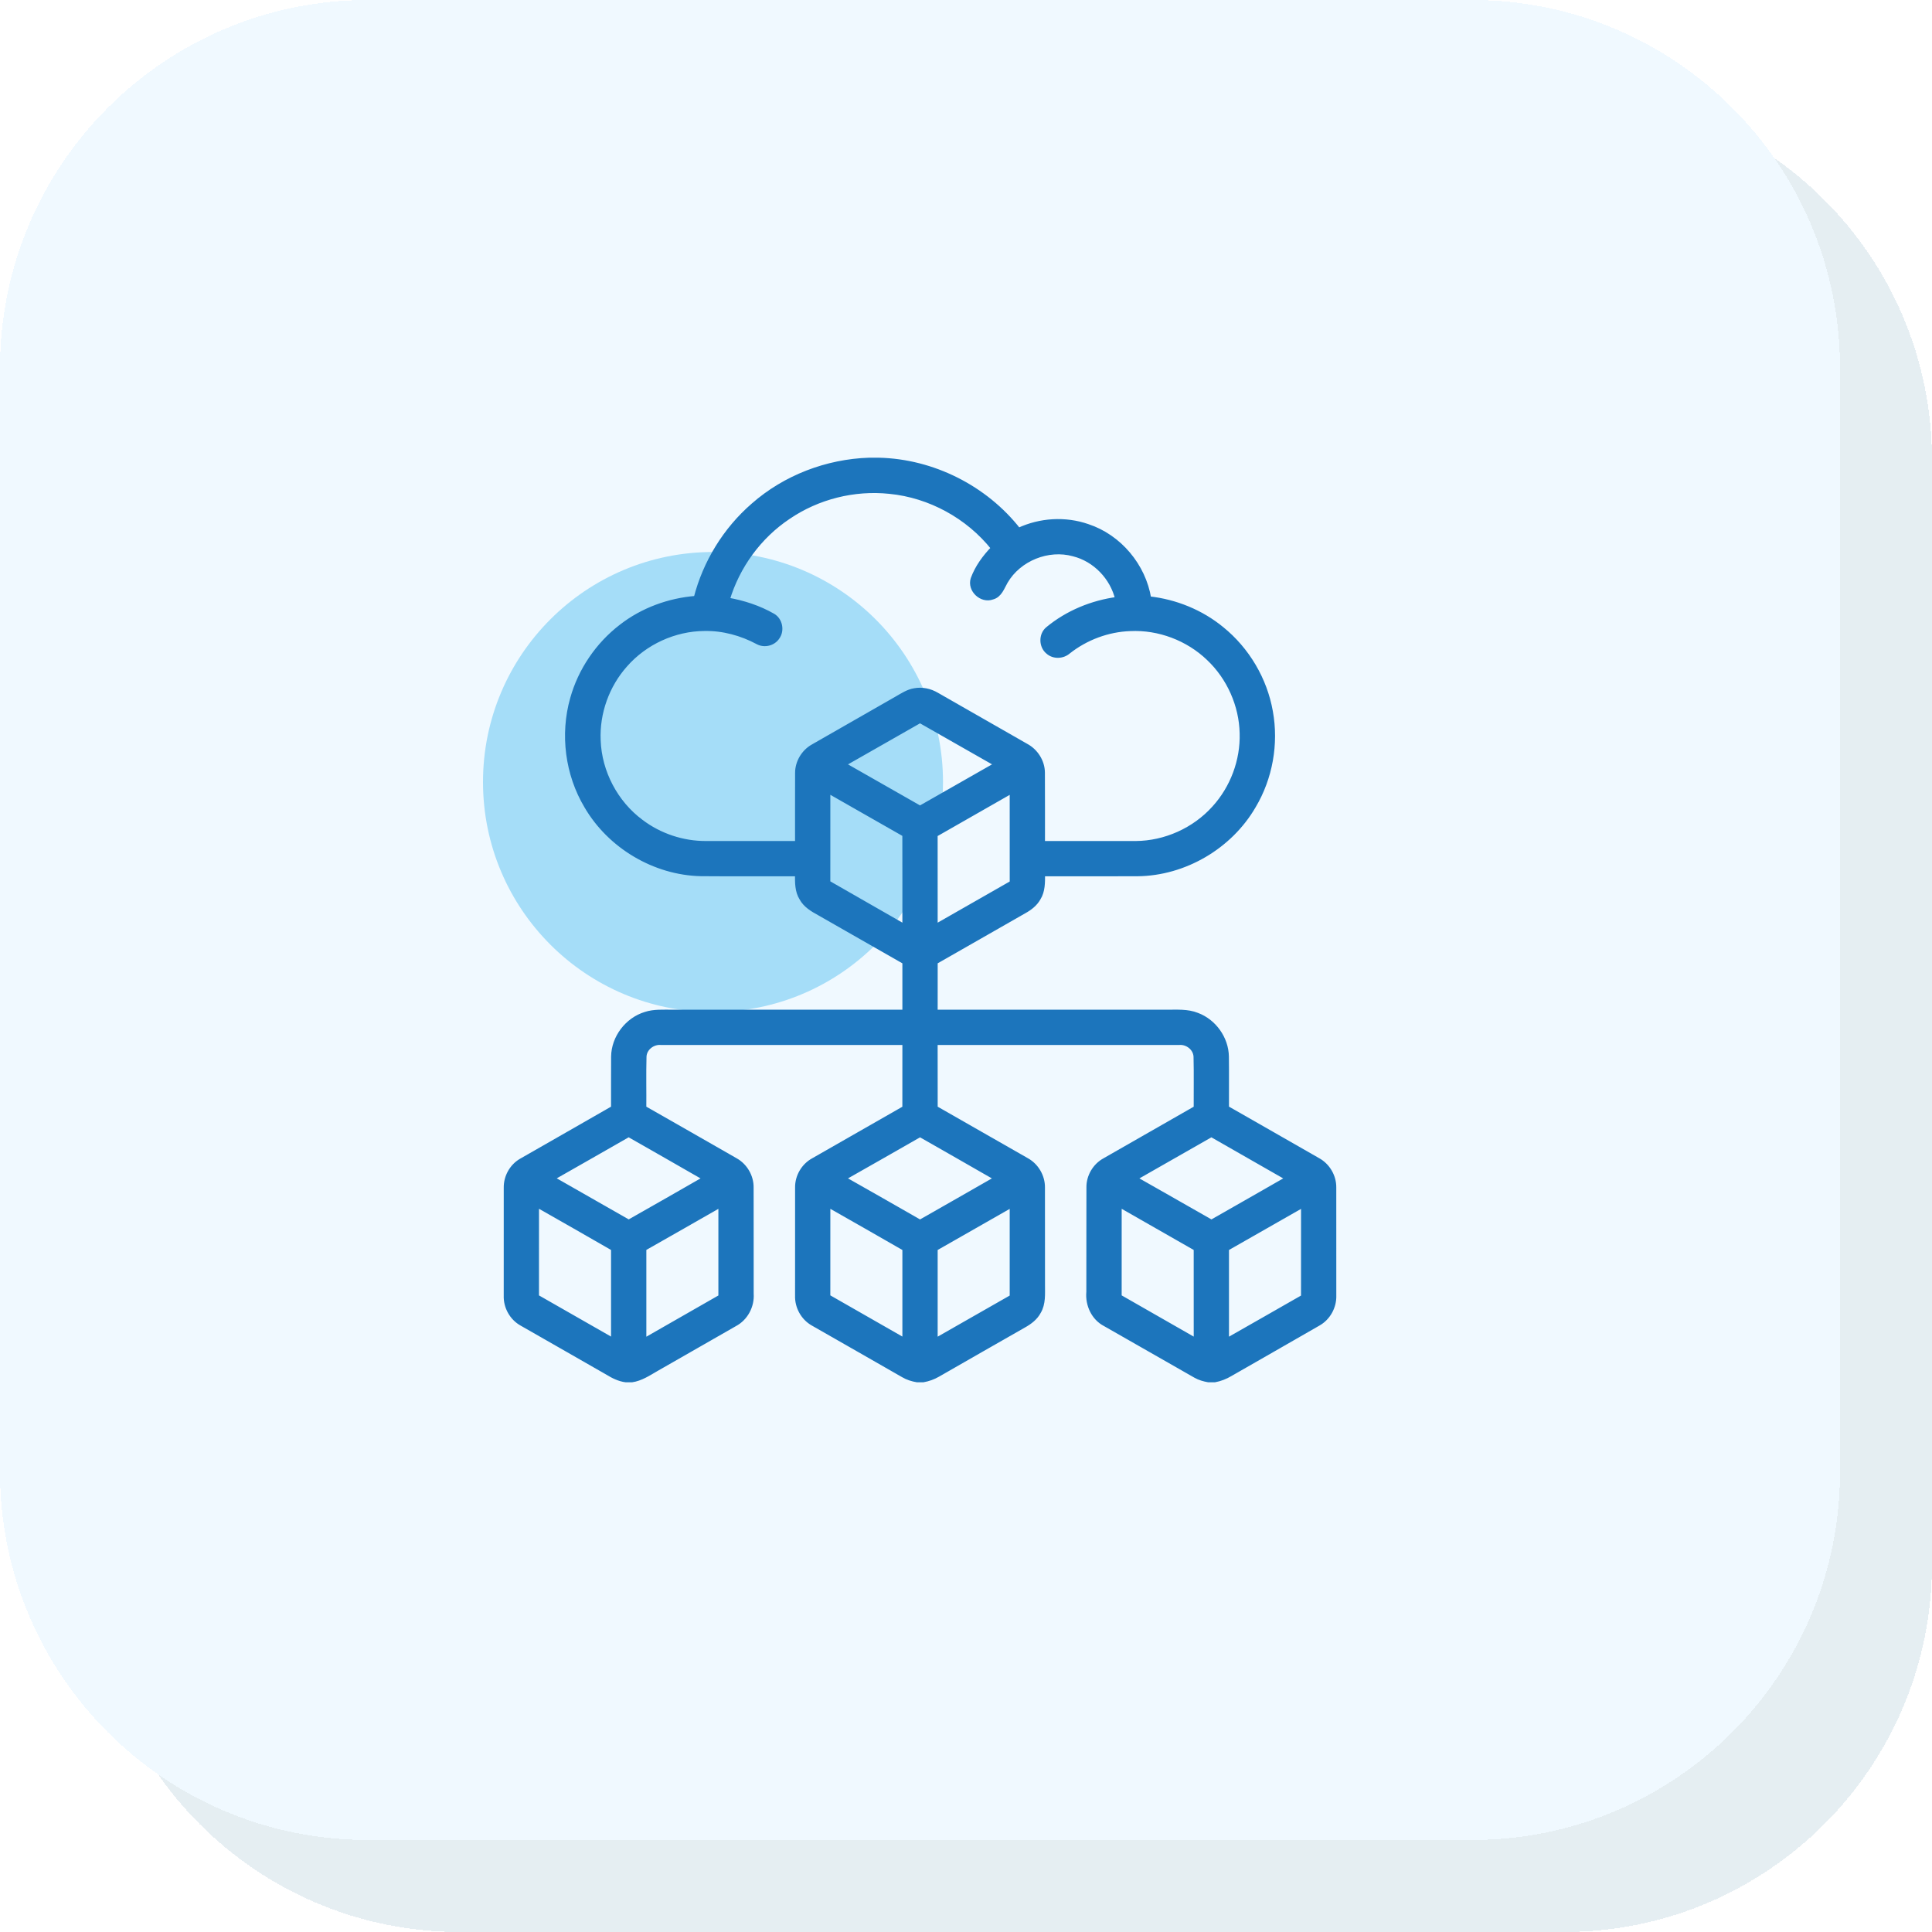
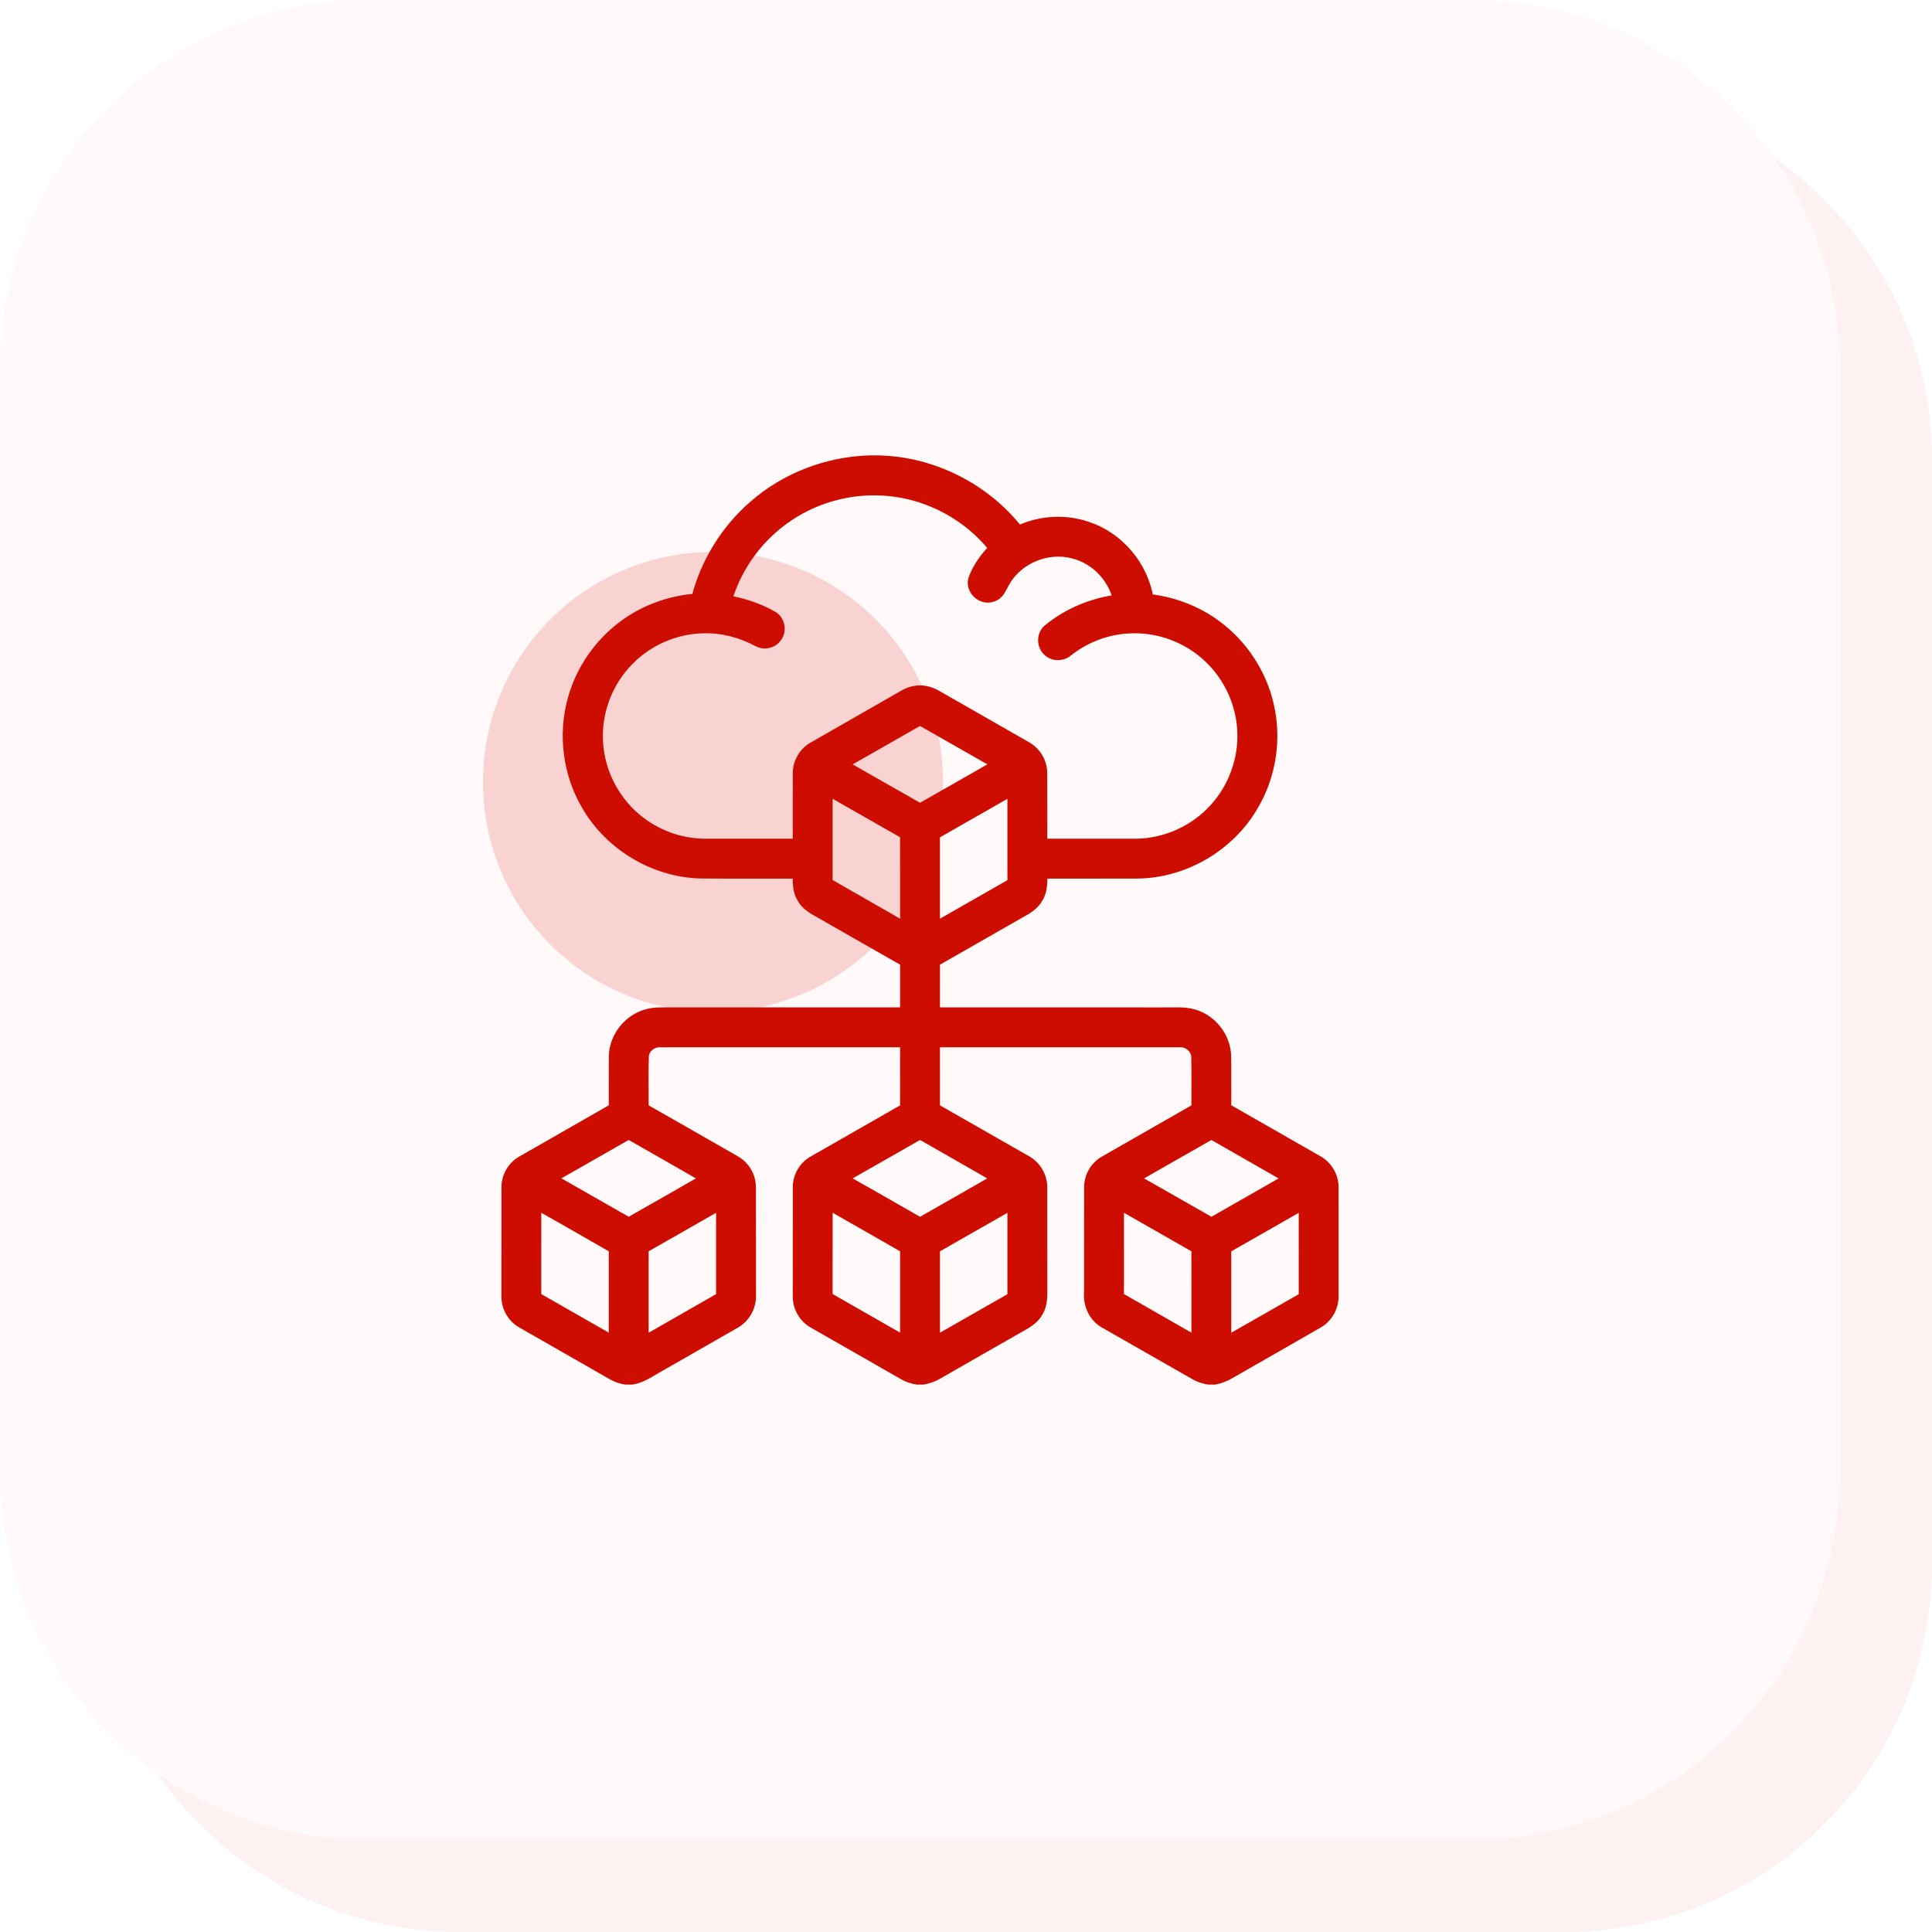
<svg xmlns="http://www.w3.org/2000/svg" width="84" height="84" viewBox="0 0 84 84" fill="none">
-   <g filter="url(#filter0_d_8852_4794)">
-     <rect width="80" height="80" rx="16" fill="#F0F9FF" shape-rendering="crispEdges" />
-     <circle cx="31" cy="34" r="10" fill="#A5DDF8" />
-     <path d="M37.789 20H38.211C40.557 20.055 42.839 21.204 44.285 23.051C45.217 22.613 46.315 22.544 47.289 22.883C48.668 23.337 49.721 24.598 49.953 26.027C51.108 26.154 52.226 26.607 53.124 27.346C54.229 28.241 54.998 29.54 55.243 30.941C55.497 32.34 55.233 33.827 54.505 35.048C53.48 36.816 51.499 37.979 49.453 37.998C48.081 38.004 46.709 37.998 45.337 38C45.338 38.358 45.346 38.741 45.148 39.055C45.01 39.303 44.78 39.481 44.535 39.616C43.245 40.35 41.959 41.093 40.669 41.825C40.666 42.55 40.667 43.274 40.668 43.999C44.014 44.001 47.359 44 50.705 44C51.155 44.004 51.623 43.96 52.051 44.133C52.787 44.407 53.317 45.148 53.33 45.935C53.341 46.681 53.33 47.426 53.334 48.172C54.655 48.93 55.98 49.68 57.299 50.439C57.73 50.673 58.008 51.148 57.999 51.639C58.002 53.202 58.001 54.765 58 56.327C58.016 56.819 57.749 57.305 57.319 57.546C56.045 58.283 54.764 59.008 53.489 59.742C53.28 59.866 53.051 59.957 52.812 60H52.541C52.347 59.965 52.155 59.912 51.983 59.814C50.673 59.066 49.362 58.316 48.051 57.569C47.544 57.308 47.28 56.728 47.332 56.172C47.337 54.659 47.33 53.146 47.336 51.634C47.327 51.148 47.603 50.68 48.028 50.448C49.352 49.69 50.677 48.935 52 48.176C51.995 47.433 52.012 46.689 51.993 45.946C51.98 45.577 51.619 45.299 51.26 45.334C47.73 45.334 44.198 45.332 40.667 45.334C40.668 46.281 40.666 47.228 40.669 48.175C41.993 48.929 43.317 49.684 44.639 50.443C45.066 50.678 45.342 51.152 45.333 51.64C45.337 53.048 45.331 54.455 45.335 55.862C45.333 56.255 45.372 56.681 45.161 57.033C45.02 57.303 44.769 57.489 44.508 57.634C43.264 58.341 42.023 59.055 40.781 59.766C40.583 59.881 40.363 59.96 40.137 60H39.875C39.664 59.964 39.457 59.9 39.273 59.791C37.965 59.038 36.652 58.294 35.344 57.544C34.916 57.303 34.651 56.819 34.668 56.33C34.668 54.766 34.666 53.203 34.669 51.641C34.658 51.152 34.935 50.678 35.365 50.446C36.687 49.689 38.01 48.934 39.333 48.177C39.335 47.23 39.334 46.281 39.334 45.334C35.804 45.333 32.274 45.334 28.744 45.334C28.385 45.298 28.02 45.575 28.009 45.945C27.989 46.688 28.007 47.431 28.001 48.174C29.326 48.931 30.654 49.685 31.977 50.446C32.401 50.682 32.675 51.152 32.666 51.639C32.671 53.176 32.665 54.712 32.669 56.25C32.706 56.784 32.424 57.319 31.948 57.57C30.807 58.226 29.663 58.877 28.522 59.531C28.19 59.723 27.861 59.943 27.473 60H27.209C26.918 59.962 26.655 59.83 26.409 59.678C25.169 58.964 23.923 58.259 22.683 57.547C22.252 57.308 21.984 56.823 22.001 56.331C22.001 54.769 21.999 53.206 22.002 51.645C21.992 51.172 22.247 50.708 22.656 50.47C23.991 49.702 25.333 48.944 26.667 48.174C26.671 47.43 26.662 46.685 26.67 45.941C26.679 45.11 27.272 44.333 28.066 44.093C28.437 43.971 28.833 44.003 29.218 43.999C32.59 44 35.962 44.001 39.334 43.999C39.334 43.275 39.334 42.55 39.334 41.826C38.094 41.114 36.853 40.407 35.612 39.7C35.319 39.54 35.016 39.359 34.853 39.057C34.654 38.743 34.663 38.359 34.665 38C33.267 37.996 31.869 38.007 30.473 37.995C28.454 37.95 26.512 36.792 25.498 35.049C24.669 33.661 24.448 31.931 24.888 30.377C25.233 29.14 25.991 28.025 27.008 27.244C27.937 26.519 29.087 26.1 30.259 26.008C30.659 24.452 31.535 23.023 32.749 21.971C34.133 20.753 35.95 20.059 37.789 20ZM34.274 22.479C33.008 23.324 32.062 24.624 31.627 26.081C32.319 26.202 33 26.423 33.612 26.774C33.923 26.957 34.012 27.411 33.803 27.702C33.625 27.98 33.233 28.077 32.944 27.917C32.233 27.537 31.432 27.318 30.623 27.334C29.325 27.344 28.046 27.93 27.19 28.905C26.395 29.794 25.962 30.998 26.016 32.19C26.065 33.567 26.767 34.903 27.874 35.725C28.68 36.337 29.691 36.672 30.702 36.666C32.024 36.666 33.345 36.667 34.667 36.666C34.67 35.645 34.663 34.622 34.669 33.6C34.671 33.133 34.941 32.684 35.348 32.456C36.557 31.762 37.77 31.07 38.98 30.377C39.228 30.236 39.473 30.069 39.76 30.023C40.092 29.96 40.439 30.036 40.727 30.206C42.022 30.945 43.315 31.686 44.608 32.425C45.035 32.651 45.328 33.109 45.331 33.594C45.339 34.618 45.331 35.642 45.334 36.666C46.683 36.666 48.03 36.668 49.379 36.666C50.663 36.658 51.931 36.087 52.789 35.132C53.588 34.255 54.033 33.066 53.998 31.88C53.971 30.66 53.437 29.462 52.551 28.624C51.651 27.759 50.389 27.279 49.14 27.339C48.168 27.373 47.215 27.73 46.452 28.331C46.207 28.547 45.811 28.564 45.565 28.343C45.266 28.102 45.255 27.598 45.551 27.35C46.411 26.638 47.483 26.196 48.587 26.051C48.367 25.114 47.613 24.324 46.676 24.09C45.571 23.782 44.303 24.294 43.723 25.283C43.573 25.539 43.472 25.882 43.148 25.967C42.676 26.143 42.147 25.646 42.303 25.165C42.488 24.659 42.816 24.216 43.188 23.831C42.091 22.454 40.432 21.544 38.679 21.372C37.141 21.209 35.551 21.607 34.274 22.479ZM36.668 33.234C37.779 33.867 38.89 34.499 40.001 35.133C41.112 34.501 42.223 33.868 43.334 33.233C42.223 32.598 41.112 31.966 40.001 31.334C38.89 31.967 37.779 32.601 36.668 33.234ZM36.002 34.385C36.001 35.716 36.001 37.047 36.001 38.378C37.111 39.016 38.224 39.648 39.334 40.287C39.333 38.952 39.337 37.618 39.332 36.284C38.219 35.654 37.113 35.015 36.002 34.385ZM40.667 36.291C40.668 37.623 40.666 38.956 40.668 40.288C41.78 39.656 42.891 39.021 44.001 38.384C44 37.052 44.002 35.719 44 34.387C42.889 35.021 41.777 35.654 40.667 36.291ZM24.005 51.232C25.116 51.864 26.225 52.498 27.335 53.132C28.445 52.503 29.553 51.871 30.659 51.235C29.551 50.6 28.444 49.963 27.333 49.333C26.227 49.97 25.114 50.599 24.005 51.232ZM36.667 51.234C37.782 51.862 38.891 52.499 40.002 53.134C41.11 52.501 42.22 51.872 43.326 51.235C42.218 50.601 41.112 49.963 40.002 49.334C38.891 49.968 37.781 50.605 36.667 51.234ZM49.337 51.235C50.451 51.863 51.559 52.502 52.671 53.133C53.779 52.501 54.887 51.871 55.993 51.235C54.885 50.601 53.778 49.965 52.669 49.334C51.559 49.969 50.448 50.602 49.337 51.235ZM23.335 52.384C23.334 53.716 23.334 55.048 23.334 56.38C24.445 57.016 25.555 57.651 26.667 58.284C26.668 56.952 26.668 55.62 26.667 54.288C25.559 53.649 24.447 53.016 23.335 52.384ZM28.002 54.286C27.999 55.62 28.001 56.955 28.002 58.29C29.111 57.652 30.225 57.022 31.334 56.383C31.334 55.051 31.335 53.718 31.334 52.386C30.223 53.02 29.115 53.656 28.002 54.286ZM36.002 52.386C36 53.716 36.001 55.048 36.001 56.378C37.111 57.016 38.222 57.651 39.334 58.284C39.334 56.953 39.334 55.621 39.334 54.289C38.225 53.651 37.114 53.017 36.002 52.386ZM40.668 54.289C40.667 55.622 40.667 56.956 40.668 58.288C41.78 57.656 42.89 57.021 44 56.387C44.001 55.053 44.001 53.72 44 52.388C42.889 53.021 41.78 53.658 40.668 54.289ZM48.669 52.385C48.666 53.716 48.667 55.048 48.668 56.379C49.778 57.016 50.89 57.65 52.001 58.286C51.999 56.953 52.002 55.62 52 54.288C50.891 53.651 49.78 53.017 48.669 52.385ZM53.334 54.289C53.334 55.622 53.334 56.955 53.334 58.288C54.447 57.658 55.555 57.02 56.666 56.387C56.668 55.054 56.667 53.721 56.667 52.388C55.555 53.02 54.447 53.658 53.334 54.289Z" fill="#1C75BC" stroke="#1C75BC" stroke-width="0.2" />
+   <g filter="url(#filter0_d_9000_32065)">
+     <rect width="80" height="80" rx="16" fill="#FFF9F9" shape-rendering="crispEdges" />
+     <circle cx="31" cy="34" r="10" fill="#F9D3D1" />
+     <path d="M37.789 20H38.211C40.557 20.055 42.839 21.204 44.285 23.051C45.217 22.613 46.315 22.544 47.289 22.883C48.668 23.337 49.721 24.598 49.953 26.027C51.108 26.154 52.226 26.607 53.124 27.346C54.229 28.241 54.998 29.54 55.243 30.941C55.497 32.34 55.233 33.827 54.505 35.048C53.48 36.816 51.499 37.979 49.453 37.998C48.081 38.004 46.709 37.998 45.337 38C45.338 38.358 45.346 38.741 45.148 39.055C45.01 39.303 44.78 39.481 44.535 39.616C43.245 40.35 41.959 41.093 40.669 41.825C40.666 42.55 40.667 43.274 40.668 43.999C44.014 44.001 47.359 44 50.705 44C51.155 44.004 51.623 43.96 52.051 44.133C52.787 44.407 53.317 45.148 53.33 45.935C53.341 46.681 53.33 47.426 53.334 48.172C54.655 48.93 55.98 49.68 57.299 50.439C57.73 50.673 58.008 51.148 57.999 51.639C58.002 53.202 58.001 54.765 58 56.327C58.016 56.819 57.749 57.305 57.319 57.546C56.045 58.283 54.764 59.008 53.489 59.742C53.28 59.866 53.051 59.957 52.812 60H52.541C52.347 59.965 52.155 59.912 51.983 59.814C50.673 59.066 49.362 58.316 48.051 57.569C47.544 57.308 47.28 56.728 47.332 56.172C47.337 54.659 47.33 53.146 47.336 51.634C47.327 51.148 47.603 50.68 48.028 50.448C49.352 49.69 50.677 48.935 52 48.176C51.995 47.433 52.012 46.689 51.993 45.946C51.98 45.577 51.619 45.299 51.26 45.334C47.73 45.334 44.198 45.332 40.667 45.334C40.668 46.281 40.666 47.228 40.669 48.175C41.993 48.929 43.317 49.684 44.639 50.443C45.066 50.678 45.342 51.152 45.333 51.64C45.337 53.048 45.331 54.455 45.335 55.862C45.333 56.255 45.372 56.681 45.161 57.033C45.02 57.303 44.769 57.489 44.508 57.634C43.264 58.341 42.023 59.055 40.781 59.766C40.583 59.881 40.363 59.96 40.137 60H39.875C39.664 59.964 39.457 59.9 39.273 59.791C37.965 59.038 36.652 58.294 35.344 57.544C34.916 57.303 34.651 56.819 34.668 56.33C34.668 54.766 34.666 53.203 34.669 51.641C34.658 51.152 34.935 50.678 35.365 50.446C36.687 49.689 38.01 48.934 39.333 48.177C39.335 47.23 39.334 46.281 39.334 45.334C35.804 45.333 32.274 45.334 28.744 45.334C28.385 45.298 28.02 45.575 28.009 45.945C27.989 46.688 28.007 47.431 28.001 48.174C29.326 48.931 30.654 49.685 31.977 50.446C32.401 50.682 32.675 51.152 32.666 51.639C32.671 53.176 32.665 54.712 32.669 56.25C32.706 56.784 32.424 57.319 31.948 57.57C30.807 58.226 29.663 58.877 28.522 59.531C28.19 59.723 27.861 59.943 27.473 60H27.209C26.918 59.962 26.655 59.83 26.409 59.678C25.169 58.964 23.923 58.259 22.683 57.547C22.252 57.308 21.984 56.823 22.001 56.331C22.001 54.769 21.999 53.206 22.002 51.645C21.992 51.172 22.247 50.708 22.656 50.47C23.991 49.702 25.333 48.944 26.667 48.174C26.671 47.43 26.662 46.685 26.67 45.941C26.679 45.11 27.272 44.333 28.066 44.093C28.437 43.971 28.833 44.003 29.218 43.999C32.59 44 35.962 44.001 39.334 43.999C39.334 43.275 39.334 42.55 39.334 41.826C38.094 41.114 36.853 40.407 35.612 39.7C35.319 39.54 35.016 39.359 34.853 39.057C34.654 38.743 34.663 38.359 34.665 38C33.267 37.996 31.869 38.007 30.473 37.995C28.454 37.95 26.512 36.792 25.498 35.049C24.669 33.661 24.448 31.931 24.888 30.377C25.233 29.14 25.991 28.025 27.008 27.244C27.937 26.519 29.087 26.1 30.259 26.008C30.659 24.452 31.535 23.023 32.749 21.971C34.133 20.753 35.95 20.059 37.789 20ZM34.274 22.479C33.008 23.324 32.062 24.624 31.627 26.081C32.319 26.202 33 26.423 33.612 26.774C33.923 26.957 34.012 27.411 33.803 27.702C33.625 27.98 33.233 28.077 32.944 27.917C32.233 27.537 31.432 27.318 30.623 27.334C29.325 27.344 28.046 27.93 27.19 28.905C26.395 29.794 25.962 30.998 26.016 32.19C26.065 33.567 26.767 34.903 27.874 35.725C28.68 36.337 29.691 36.672 30.702 36.666C32.024 36.666 33.345 36.667 34.667 36.666C34.67 35.645 34.663 34.622 34.669 33.6C34.671 33.133 34.941 32.684 35.348 32.456C36.557 31.762 37.77 31.07 38.98 30.377C39.228 30.236 39.473 30.069 39.76 30.023C40.092 29.96 40.439 30.036 40.727 30.206C42.022 30.945 43.315 31.686 44.608 32.425C45.035 32.651 45.328 33.109 45.331 33.594C45.339 34.618 45.331 35.642 45.334 36.666C46.683 36.666 48.03 36.668 49.379 36.666C50.663 36.658 51.931 36.087 52.789 35.132C53.588 34.255 54.033 33.066 53.998 31.88C53.971 30.66 53.437 29.462 52.551 28.624C51.651 27.759 50.389 27.279 49.14 27.339C48.168 27.373 47.215 27.73 46.452 28.331C46.207 28.547 45.811 28.564 45.565 28.343C45.266 28.102 45.255 27.598 45.551 27.35C46.411 26.638 47.483 26.196 48.587 26.051C48.367 25.114 47.613 24.324 46.676 24.09C45.571 23.782 44.303 24.294 43.723 25.283C43.573 25.539 43.472 25.882 43.148 25.967C42.676 26.143 42.147 25.646 42.303 25.165C42.488 24.659 42.816 24.216 43.188 23.831C42.091 22.454 40.432 21.544 38.679 21.372C37.141 21.209 35.551 21.607 34.274 22.479ZM36.668 33.234C37.779 33.867 38.89 34.499 40.001 35.133C41.112 34.501 42.223 33.868 43.334 33.233C42.223 32.598 41.112 31.966 40.001 31.334C38.89 31.967 37.779 32.601 36.668 33.234ZM36.002 34.385C36.001 35.716 36.001 37.047 36.001 38.378C37.111 39.016 38.224 39.648 39.334 40.287C39.333 38.952 39.337 37.618 39.332 36.284C38.219 35.654 37.113 35.015 36.002 34.385ZM40.667 36.291C40.668 37.623 40.666 38.956 40.668 40.288C41.78 39.656 42.891 39.021 44.001 38.384C44 37.052 44.002 35.719 44 34.387C42.889 35.021 41.777 35.654 40.667 36.291ZM24.005 51.232C25.116 51.864 26.225 52.498 27.335 53.132C28.445 52.503 29.553 51.871 30.659 51.235C29.551 50.6 28.444 49.963 27.333 49.333C26.227 49.97 25.114 50.599 24.005 51.232ZM36.667 51.234C37.782 51.862 38.891 52.499 40.002 53.134C41.11 52.501 42.22 51.872 43.326 51.235C42.218 50.601 41.112 49.963 40.002 49.334C38.891 49.968 37.781 50.605 36.667 51.234ZM49.337 51.235C50.451 51.863 51.559 52.502 52.671 53.133C53.779 52.501 54.887 51.871 55.993 51.235C54.885 50.601 53.778 49.965 52.669 49.334C51.559 49.969 50.448 50.602 49.337 51.235ZM23.335 52.384C23.334 53.716 23.334 55.048 23.334 56.38C24.445 57.016 25.555 57.651 26.667 58.284C26.668 56.952 26.668 55.62 26.667 54.288C25.559 53.649 24.447 53.016 23.335 52.384ZM28.002 54.286C27.999 55.62 28.001 56.955 28.002 58.29C29.111 57.652 30.225 57.022 31.334 56.383C31.334 55.051 31.335 53.718 31.334 52.386C30.223 53.02 29.115 53.656 28.002 54.286ZM36.002 52.386C36 53.716 36.001 55.048 36.001 56.378C37.111 57.016 38.222 57.651 39.334 58.284C39.334 56.953 39.334 55.621 39.334 54.289C38.225 53.651 37.114 53.017 36.002 52.386ZM40.668 54.289C40.667 55.622 40.667 56.956 40.668 58.288C41.78 57.656 42.89 57.021 44 56.387C44.001 55.053 44.001 53.72 44 52.388C42.889 53.021 41.78 53.658 40.668 54.289ZM48.669 52.385C48.666 53.716 48.667 55.048 48.668 56.379C49.778 57.016 50.89 57.65 52.001 58.286C51.999 56.953 52.002 55.62 52 54.288C50.891 53.651 49.78 53.017 48.669 52.385ZM53.334 54.289C53.334 55.622 53.334 56.955 53.334 58.288C54.447 57.658 55.555 57.02 56.666 56.387C56.668 55.054 56.667 53.721 56.667 52.388C55.555 53.02 54.447 53.658 53.334 54.289Z" fill="#CC0D00" stroke="#CC0D00" stroke-width="0.4" />
  </g>
  <defs>
-     <filter id="filter0_d_8852_4794" x="0" y="0" width="84" height="84" filterUnits="userSpaceOnUse" color-interpolation-filters="sRGB">
+     <filter id="filter0_d_9000_32065" x="0" y="0" width="84" height="84" filterUnits="userSpaceOnUse" color-interpolation-filters="sRGB">
      <feFlood flood-opacity="0" result="BackgroundImageFix" />
      <feColorMatrix in="SourceAlpha" type="matrix" values="0 0 0 0 0 0 0 0 0 0 0 0 0 0 0 0 0 0 127 0" result="hardAlpha" />
      <feOffset dx="4" dy="4" />
      <feComposite in2="hardAlpha" operator="out" />
-       <feColorMatrix type="matrix" values="0 0 0 0 0 0 0 0 0 0.346 0 0 0 0 0.508 0 0 0 0.1 0" />
-       <feBlend mode="normal" in2="BackgroundImageFix" result="effect1_dropShadow_8852_4794" />
-       <feBlend mode="normal" in="SourceGraphic" in2="effect1_dropShadow_8852_4794" result="shape" />
+       <feColorMatrix type="matrix" values="0 0 0 0 0.976 0 0 0 0 0.827 0 0 0 0 0.82 0 0 0 0.3 0" />
+       <feBlend mode="normal" in2="BackgroundImageFix" result="effect1_dropShadow_9000_32065" />
+       <feBlend mode="normal" in="SourceGraphic" in2="effect1_dropShadow_9000_32065" result="shape" />
    </filter>
  </defs>
</svg>
